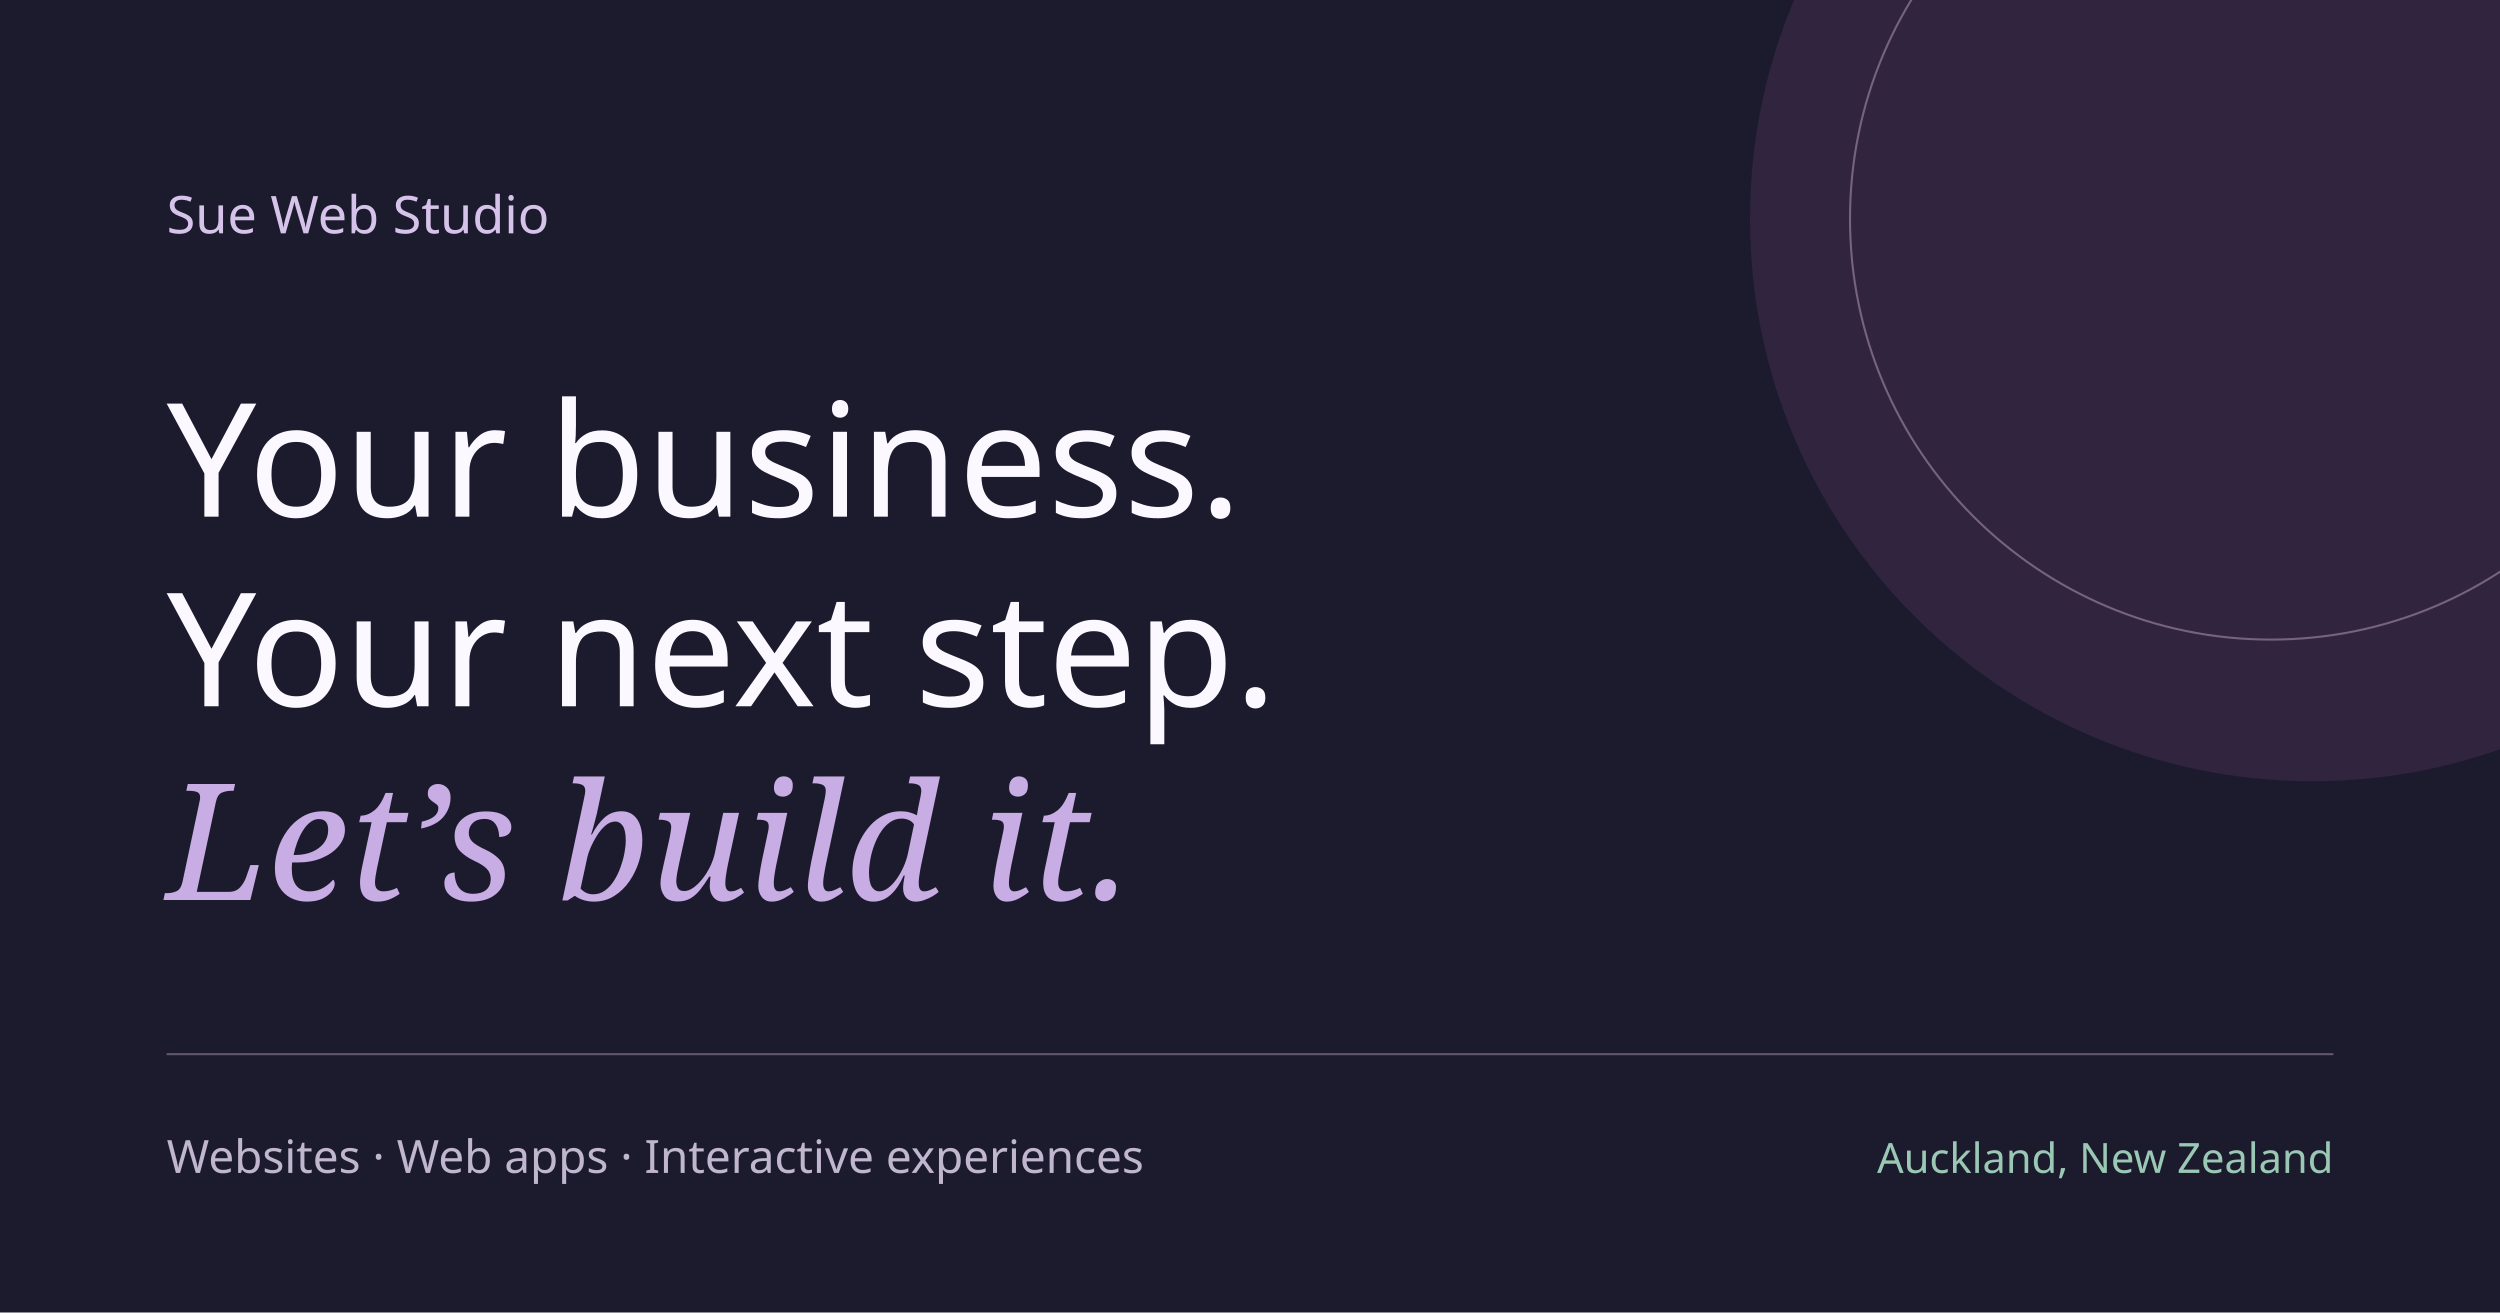
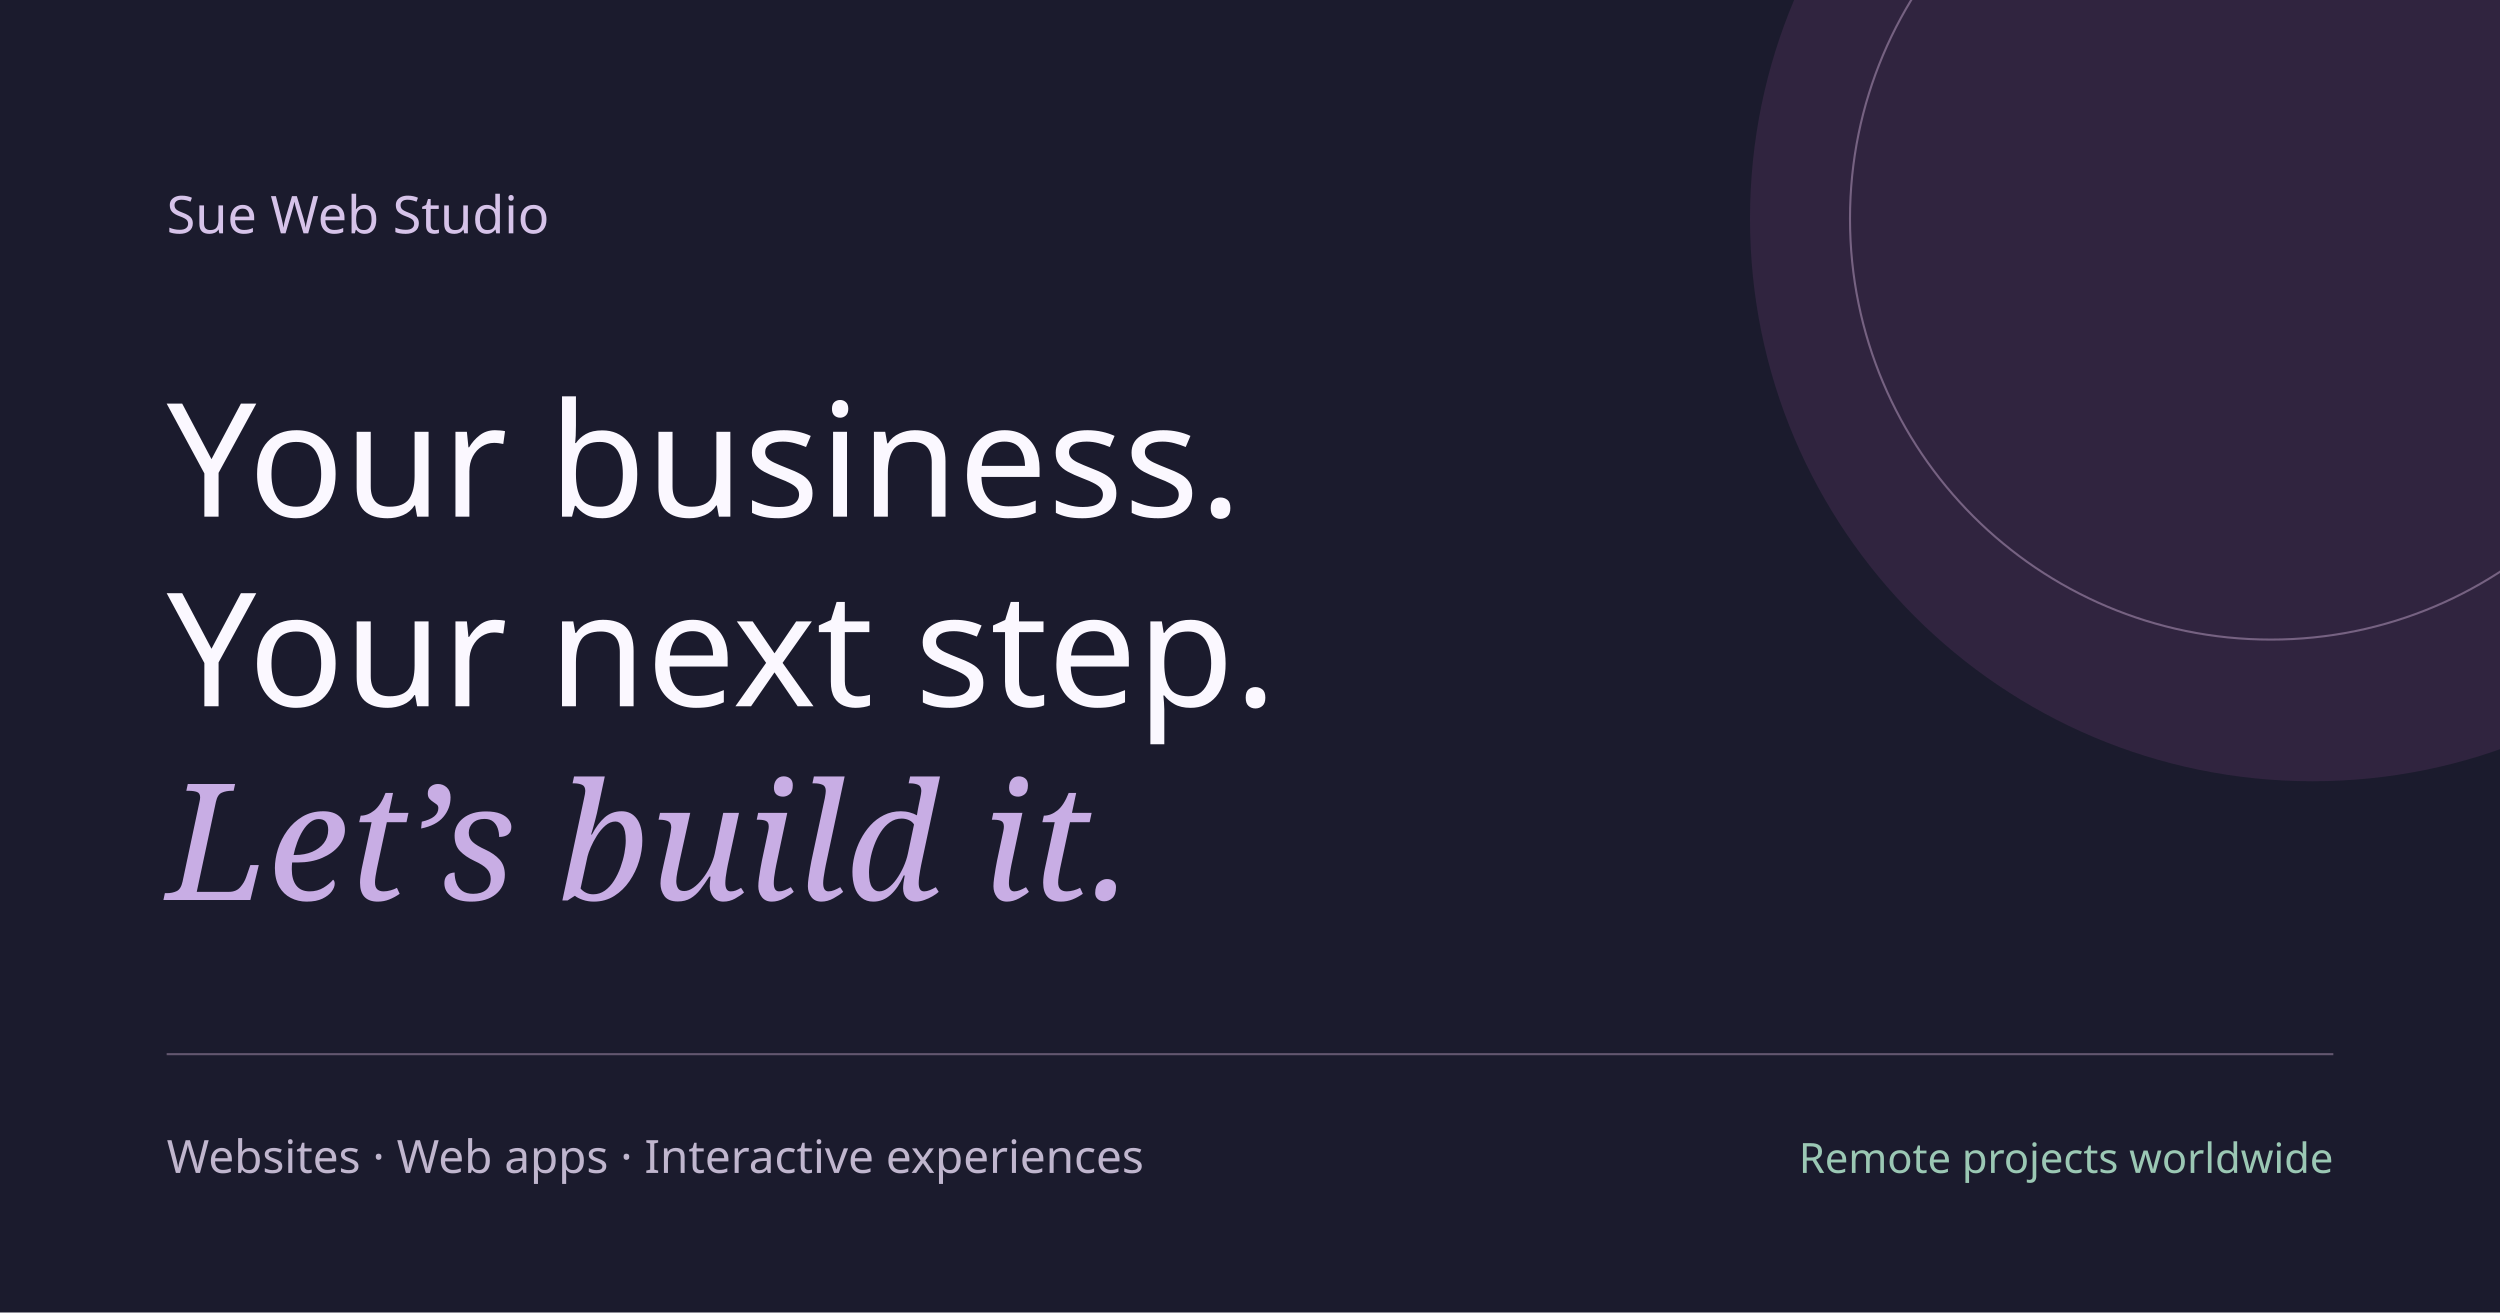
<svg xmlns="http://www.w3.org/2000/svg" width="1200" height="630">
  <rect width="1200" height="630" fill="#1b1b2d" />
  <circle cx="1110" cy="105" r="270" fill="#30243f" />
  <circle cx="1090" cy="105" r="202" fill="none" stroke="#766282" stroke-width="1" />
  <text x="80" y="112" font-family="sans-serif" font-size="25" fill="#d6c3e9">Sue Web Studio</text>
  <text x="80" y="248" font-family="sans-serif" font-size="76" fill="#fbf8ff">Your business.</text>
  <text x="80" y="339" font-family="sans-serif" font-size="76" fill="#fbf8ff">Your next step.</text>
  <text x="80" y="432" font-family="Georgia,serif" font-size="78" font-style="italic" fill="#c8ade4">Let’s build it.</text>
  <line x1="80" x2="1120" y1="506" y2="506" stroke="#63576f" />
  <text x="80" y="563" font-family="sans-serif" font-size="22" fill="#c0b6ce">Websites · Web apps · Interactive experiences</text>
-   <text x="1120" y="563" text-anchor="end" font-family="sans-serif" font-size="20" fill="#9bc8b4">Auckland, New Zealand</text>
+   <text x="1120" y="563" text-anchor="end" font-family="sans-serif" font-size="20" fill="#9bc8b4">Remote projects worldwide</text>
</svg>
